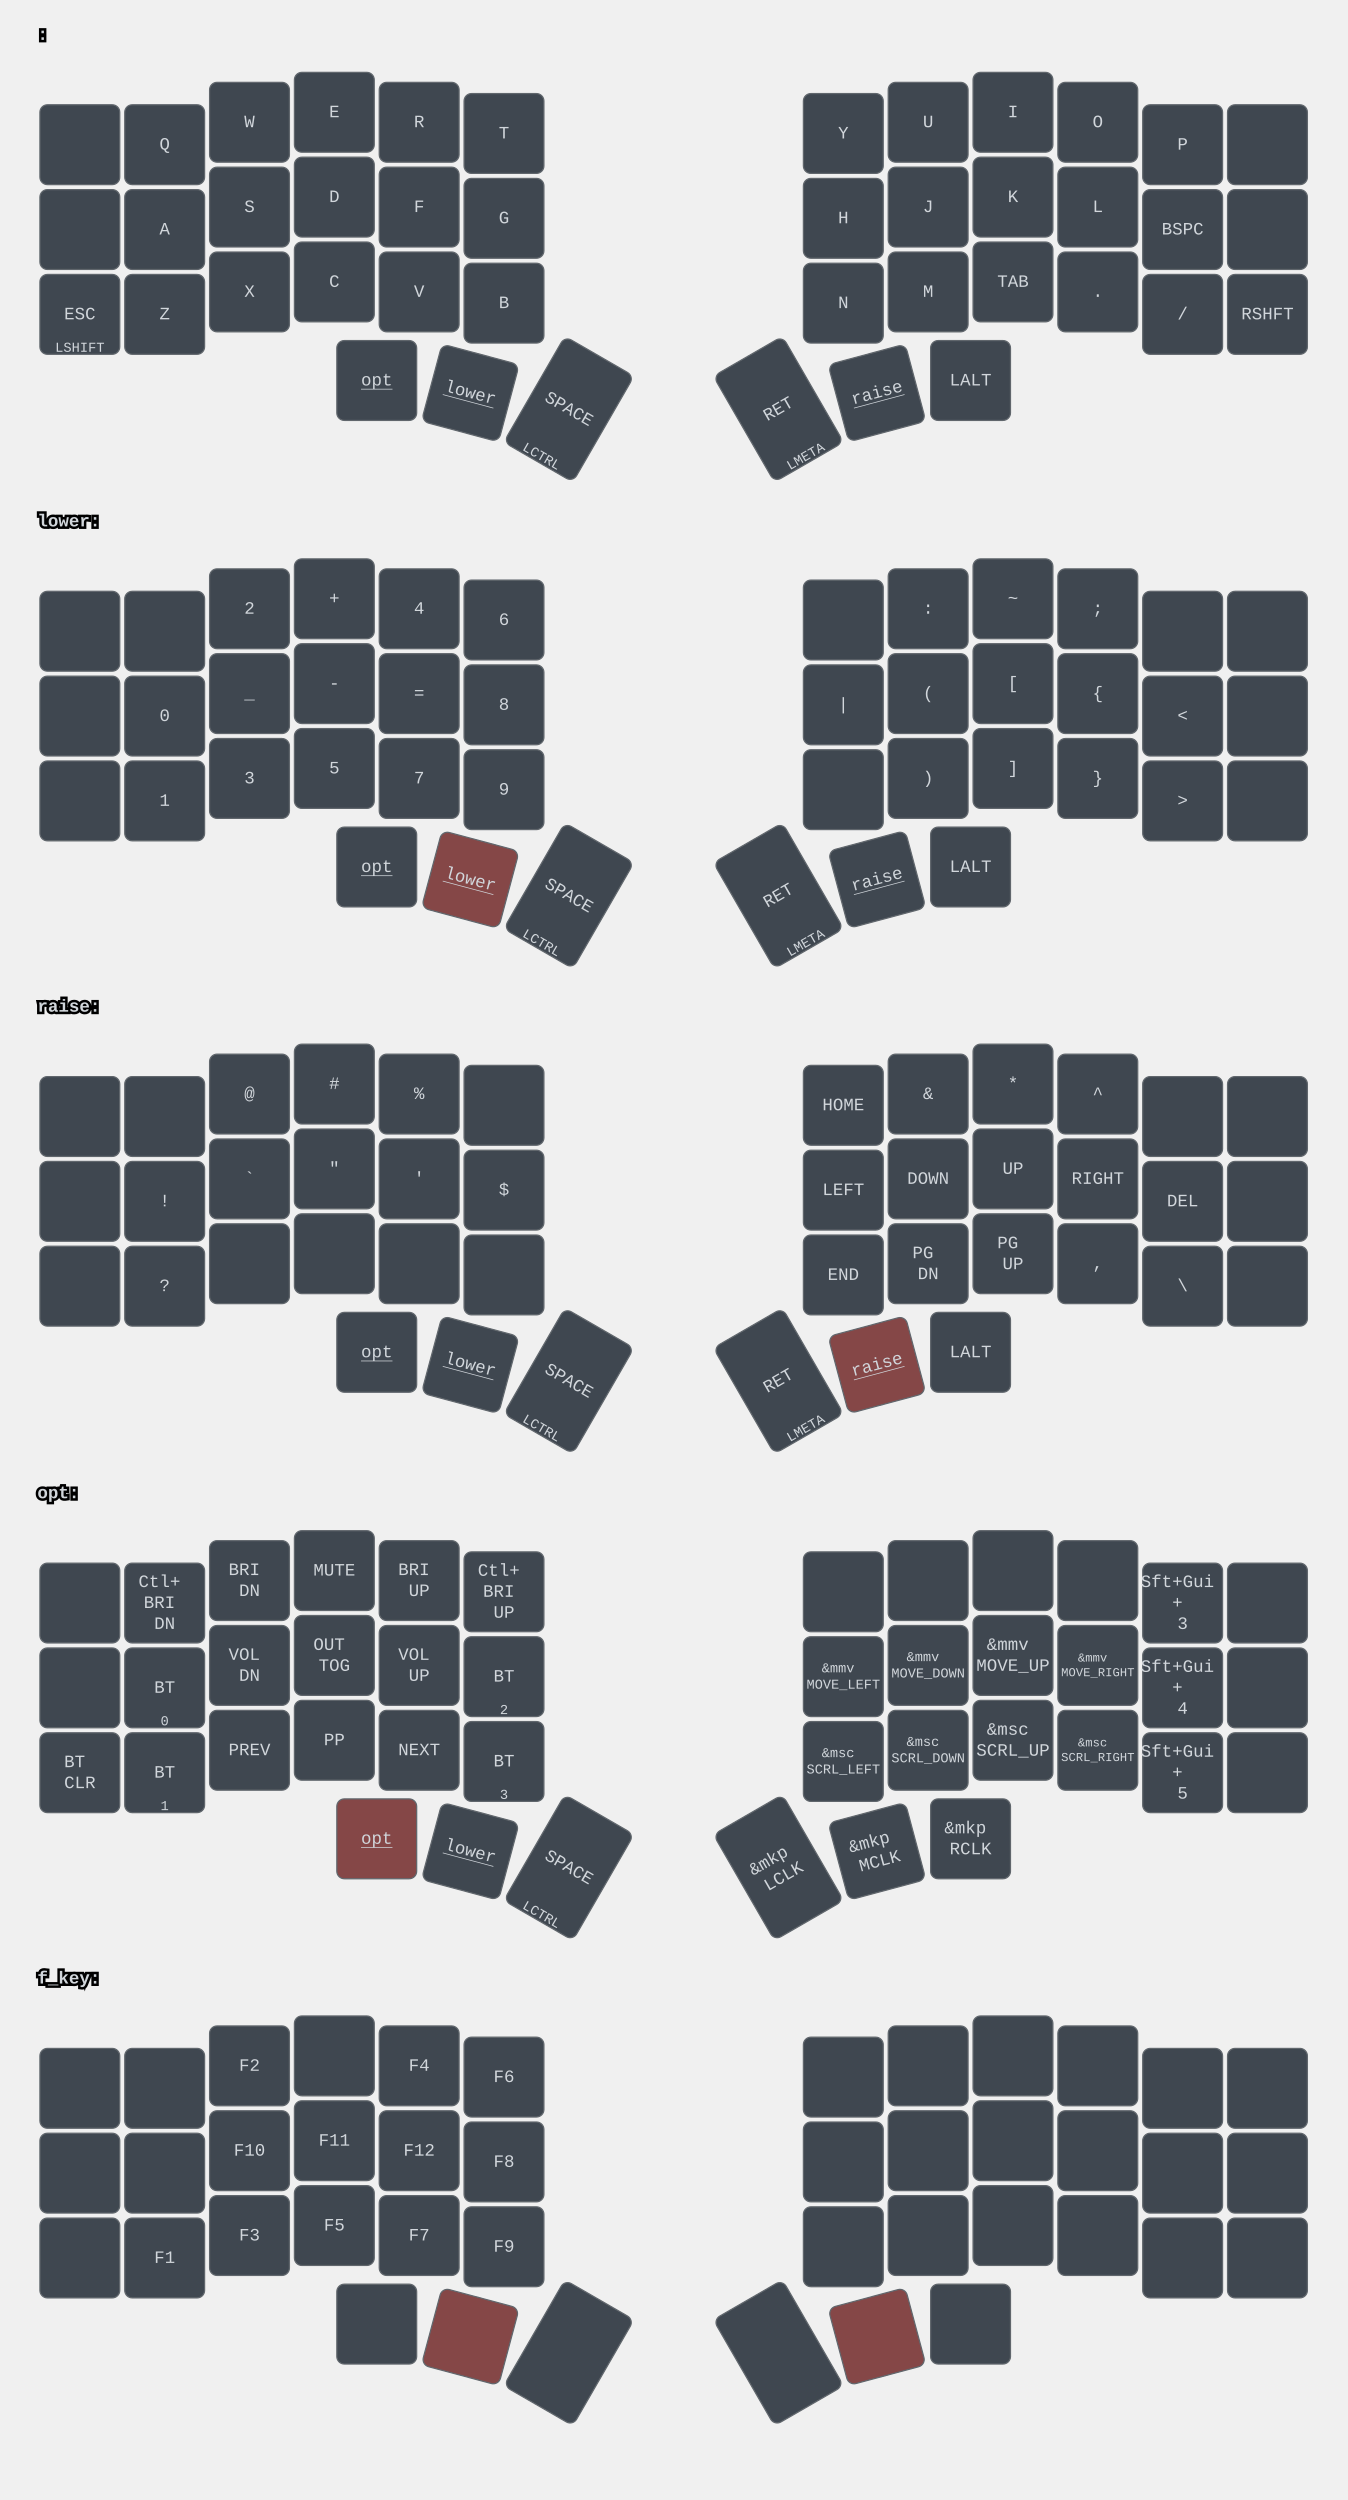
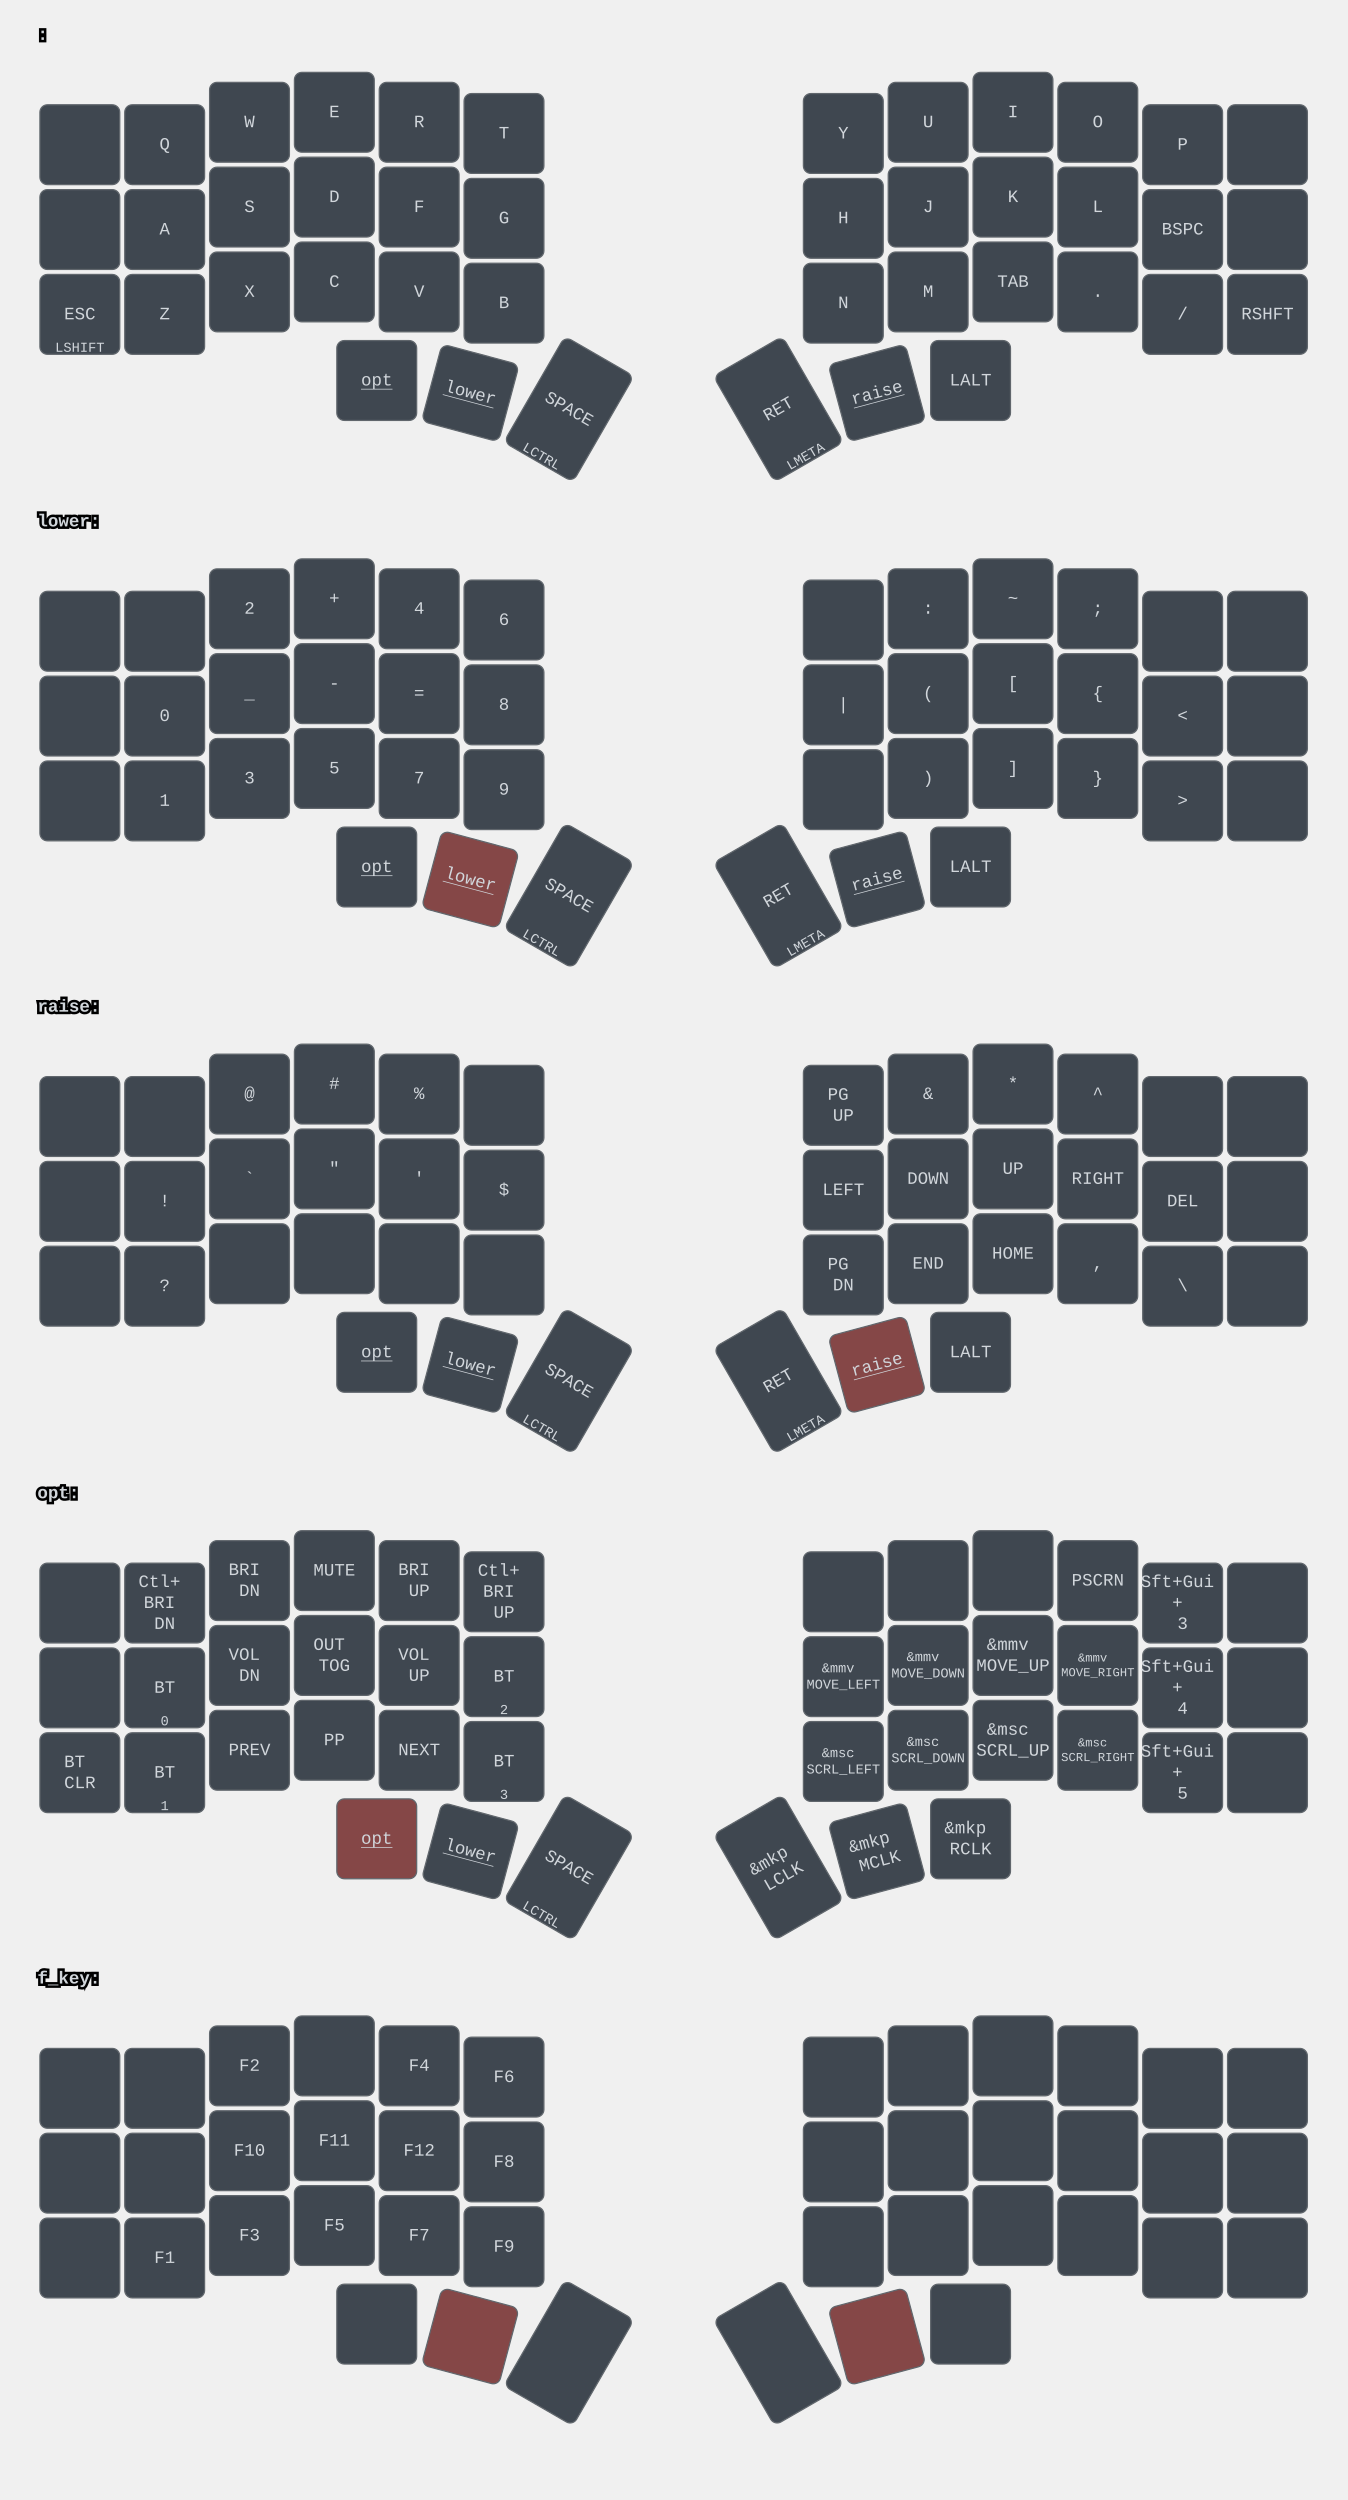
<svg xmlns="http://www.w3.org/2000/svg" width="1080" height="2004" viewBox="0 0 1080 2004" class="keymap">
  <style>/* inherit to force styles through use tags */
svg path {
    fill: inherit;
}

/* font and background color specifications */
svg.keymap {
    font-family: SFMono-Regular,Consolas,Liberation Mono,Menlo,monospace;
    font-size: 14px;
    font-kerning: normal;
    text-rendering: optimizeLegibility;
    fill: #24292e;
}

/* default key styling */
rect.key {
    fill: #f6f8fa;
}

rect.key, rect.combo {
    stroke: #c9cccf;
    stroke-width: 1;
}

/* default key side styling, only used is draw_key_sides is set */
rect.side {
    filter: brightness(90%);
}

/* color accent for combo boxes */
rect.combo, rect.combo-separate {
    fill: #cdf;
}

/* color accent for held keys */
rect.held, rect.combo.held {
    fill: #fdd;
}

/* color accent for ghost (optional) keys */
rect.ghost, rect.combo.ghost {
    stroke-dasharray: 4, 4;
    stroke-width: 2;
}

text {
    text-anchor: middle;
    dominant-baseline: middle;
}

/* styling for layer labels */
text.label {
    font-weight: bold;
    text-anchor: start;
    stroke: white;
    stroke-width: 4;
    paint-order: stroke;
}

/* styling for optional footer */
text.footer {
    text-anchor: end;
    dominant-baseline: auto;
    stroke: white;
    stroke-width: 4;
    paint-order: stroke;
}

/* styling for combo tap, and key non-tap label text */
text.combo, text.hold, text.shifted, text.left, text.right {
    font-size: 11px;
}

text.hold {
    text-anchor: middle;
    dominant-baseline: auto;
}

text.shifted {
    text-anchor: middle;
    dominant-baseline: hanging;
}

text.left {
    text-anchor: start;
}

text.right {
    text-anchor: end;
}

text.layer-activator {
    text-decoration: underline;
}

/* styling for hold/shifted label text in combo box */
text.combo.hold, text.combo.shifted, text.combo.left, text.combo.right {
    font-size: 8px;
}

/* lighter symbol for transparent keys */
text.trans {
    fill: #7b7e81;
}

/* styling for combo dendrons */
path.combo {
    stroke-width: 1;
    stroke: gray;
    fill: none;
}

/* Start Tabler Icons Cleanup */
/* cannot use height/width with glyphs */
.icon-tabler &gt; path {
    fill: inherit;
    stroke: inherit;
    stroke-width: 2;
}
/* hide tabler's default box */
.icon-tabler &gt; path[stroke="none"][fill="none"] {
    visibility: hidden;
}
/* End Tabler Icons Cleanup */

svg.keymap { fill: #d1d6db; }
rect.key { fill: #3f4750; }
rect.key, rect.combo { stroke: #60666c; }
rect.combo, rect.combo-separate { fill: #1f3d7a; }
rect.held, rect.combo.held { fill: #854747; }
text.label, text.footer { stroke: black; }
text.trans { fill: #7e8184; }
path.combo { stroke: #7f7f7f; }
</style>
  <g transform="translate(30, 0)" class="layer- ">
    <text x="0" y="28" class="label" id="x_x"> :</text>
    <g transform="translate(0, 56)">
      <g transform="translate(34, 60)" class="key keypos-0">
        <rect rx="6" ry="6" x="-32" y="-32" width="64" height="64" class="key" />
      </g>
      <g transform="translate(102, 60)" class="key keypos-1">
        <rect rx="6" ry="6" x="-32" y="-32" width="64" height="64" class="key" />
        <text x="0" y="0" class="key tap">Q</text>
      </g>
      <g transform="translate(170, 42)" class="key keypos-2">
        <rect rx="6" ry="6" x="-32" y="-32" width="64" height="64" class="key" />
        <text x="0" y="0" class="key tap">W</text>
      </g>
      <g transform="translate(238, 34)" class="key keypos-3">
        <rect rx="6" ry="6" x="-32" y="-32" width="64" height="64" class="key" />
        <text x="0" y="0" class="key tap">E</text>
      </g>
      <g transform="translate(306, 42)" class="key keypos-4">
        <rect rx="6" ry="6" x="-32" y="-32" width="64" height="64" class="key" />
        <text x="0" y="0" class="key tap">R</text>
      </g>
      <g transform="translate(374, 51)" class="key keypos-5">
        <rect rx="6" ry="6" x="-32" y="-32" width="64" height="64" class="key" />
        <text x="0" y="0" class="key tap">T</text>
      </g>
      <g transform="translate(646, 51)" class="key keypos-6">
        <rect rx="6" ry="6" x="-32" y="-32" width="64" height="64" class="key" />
        <text x="0" y="0" class="key tap">Y</text>
      </g>
      <g transform="translate(714, 42)" class="key keypos-7">
        <rect rx="6" ry="6" x="-32" y="-32" width="64" height="64" class="key" />
        <text x="0" y="0" class="key tap">U</text>
      </g>
      <g transform="translate(782, 34)" class="key keypos-8">
        <rect rx="6" ry="6" x="-32" y="-32" width="64" height="64" class="key" />
        <text x="0" y="0" class="key tap">I</text>
      </g>
      <g transform="translate(850, 42)" class="key keypos-9">
        <rect rx="6" ry="6" x="-32" y="-32" width="64" height="64" class="key" />
        <text x="0" y="0" class="key tap">O</text>
      </g>
      <g transform="translate(918, 60)" class="key keypos-10">
        <rect rx="6" ry="6" x="-32" y="-32" width="64" height="64" class="key" />
        <text x="0" y="0" class="key tap">P</text>
      </g>
      <g transform="translate(986, 60)" class="key keypos-11">
        <rect rx="6" ry="6" x="-32" y="-32" width="64" height="64" class="key" />
      </g>
      <g transform="translate(34, 128)" class="key keypos-12">
        <rect rx="6" ry="6" x="-32" y="-32" width="64" height="64" class="key" />
      </g>
      <g transform="translate(102, 128)" class="key keypos-13">
        <rect rx="6" ry="6" x="-32" y="-32" width="64" height="64" class="key" />
        <text x="0" y="0" class="key tap">A</text>
      </g>
      <g transform="translate(170, 110)" class="key keypos-14">
        <rect rx="6" ry="6" x="-32" y="-32" width="64" height="64" class="key" />
        <text x="0" y="0" class="key tap">S</text>
      </g>
      <g transform="translate(238, 102)" class="key keypos-15">
        <rect rx="6" ry="6" x="-32" y="-32" width="64" height="64" class="key" />
        <text x="0" y="0" class="key tap">D</text>
      </g>
      <g transform="translate(306, 110)" class="key keypos-16">
        <rect rx="6" ry="6" x="-32" y="-32" width="64" height="64" class="key" />
        <text x="0" y="0" class="key tap">F</text>
      </g>
      <g transform="translate(374, 119)" class="key keypos-17">
        <rect rx="6" ry="6" x="-32" y="-32" width="64" height="64" class="key" />
        <text x="0" y="0" class="key tap">G</text>
      </g>
      <g transform="translate(646, 119)" class="key keypos-18">
        <rect rx="6" ry="6" x="-32" y="-32" width="64" height="64" class="key" />
        <text x="0" y="0" class="key tap">H</text>
      </g>
      <g transform="translate(714, 110)" class="key keypos-19">
        <rect rx="6" ry="6" x="-32" y="-32" width="64" height="64" class="key" />
        <text x="0" y="0" class="key tap">J</text>
      </g>
      <g transform="translate(782, 102)" class="key keypos-20">
        <rect rx="6" ry="6" x="-32" y="-32" width="64" height="64" class="key" />
        <text x="0" y="0" class="key tap">K</text>
      </g>
      <g transform="translate(850, 110)" class="key keypos-21">
        <rect rx="6" ry="6" x="-32" y="-32" width="64" height="64" class="key" />
        <text x="0" y="0" class="key tap">L</text>
      </g>
      <g transform="translate(918, 128)" class="key keypos-22">
        <rect rx="6" ry="6" x="-32" y="-32" width="64" height="64" class="key" />
        <text x="0" y="0" class="key tap">BSPC</text>
      </g>
      <g transform="translate(986, 128)" class="key keypos-23">
        <rect rx="6" ry="6" x="-32" y="-32" width="64" height="64" class="key" />
      </g>
      <g transform="translate(34, 196)" class="key keypos-24">
        <rect rx="6" ry="6" x="-32" y="-32" width="64" height="64" class="key" />
        <text x="0" y="0" class="key tap">ESC</text>
        <text x="0" y="30" class="key hold">LSHIFT</text>
      </g>
      <g transform="translate(102, 196)" class="key keypos-25">
        <rect rx="6" ry="6" x="-32" y="-32" width="64" height="64" class="key" />
        <text x="0" y="0" class="key tap">Z</text>
      </g>
      <g transform="translate(170, 178)" class="key keypos-26">
        <rect rx="6" ry="6" x="-32" y="-32" width="64" height="64" class="key" />
        <text x="0" y="0" class="key tap">X</text>
      </g>
      <g transform="translate(238, 170)" class="key keypos-27">
        <rect rx="6" ry="6" x="-32" y="-32" width="64" height="64" class="key" />
        <text x="0" y="0" class="key tap">C</text>
      </g>
      <g transform="translate(306, 178)" class="key keypos-28">
        <rect rx="6" ry="6" x="-32" y="-32" width="64" height="64" class="key" />
        <text x="0" y="0" class="key tap">V</text>
      </g>
      <g transform="translate(374, 187)" class="key keypos-29">
        <rect rx="6" ry="6" x="-32" y="-32" width="64" height="64" class="key" />
        <text x="0" y="0" class="key tap">B</text>
      </g>
      <g transform="translate(646, 187)" class="key keypos-30">
        <rect rx="6" ry="6" x="-32" y="-32" width="64" height="64" class="key" />
        <text x="0" y="0" class="key tap">N</text>
      </g>
      <g transform="translate(714, 178)" class="key keypos-31">
        <rect rx="6" ry="6" x="-32" y="-32" width="64" height="64" class="key" />
        <text x="0" y="0" class="key tap">M</text>
      </g>
      <g transform="translate(782, 170)" class="key keypos-32">
        <rect rx="6" ry="6" x="-32" y="-32" width="64" height="64" class="key" />
        <text x="0" y="0" class="key tap">TAB</text>
      </g>
      <g transform="translate(850, 178)" class="key keypos-33">
        <rect rx="6" ry="6" x="-32" y="-32" width="64" height="64" class="key" />
        <text x="0" y="0" class="key tap">.</text>
      </g>
      <g transform="translate(918, 196)" class="key keypos-34">
        <rect rx="6" ry="6" x="-32" y="-32" width="64" height="64" class="key" />
        <text x="0" y="0" class="key tap">/</text>
      </g>
      <g transform="translate(986, 196)" class="key keypos-35">
        <rect rx="6" ry="6" x="-32" y="-32" width="64" height="64" class="key" />
        <text x="0" y="0" class="key tap">RSHFT</text>
      </g>
      <g transform="translate(272, 249)" class="key keypos-36">
        <rect rx="6" ry="6" x="-32" y="-32" width="64" height="64" class="key" />
        <a href="#opt">
          <text x="0" y="0" class="key tap layer-activator">opt</text>
        </a>
      </g>
      <g transform="translate(347, 259) rotate(15.0)" class="key keypos-37">
        <rect rx="6" ry="6" x="-32" y="-32" width="64" height="64" class="key" />
        <a href="#lower">
          <text x="0" y="0" class="key tap layer-activator">lower</text>
        </a>
      </g>
      <g transform="translate(426, 272) rotate(30.0)" class="key keypos-38">
        <rect rx="6" ry="6" x="-32" y="-49" width="64" height="98" class="key" />
        <text x="0" y="0" class="key tap">SPACE</text>
        <text x="0" y="47" class="key hold">LCTRL</text>
      </g>
      <g transform="translate(594, 272) rotate(-30.0)" class="key keypos-39">
        <rect rx="6" ry="6" x="-32" y="-49" width="64" height="98" class="key" />
        <text x="0" y="0" class="key tap">RET</text>
        <text x="0" y="47" class="key hold">LMETA</text>
      </g>
      <g transform="translate(673, 259) rotate(-15.0)" class="key keypos-40">
        <rect rx="6" ry="6" x="-32" y="-32" width="64" height="64" class="key" />
        <a href="#raise">
          <text x="0" y="0" class="key tap layer-activator">raise</text>
        </a>
      </g>
      <g transform="translate(748, 249)" class="key keypos-41">
        <rect rx="6" ry="6" x="-32" y="-32" width="64" height="64" class="key" />
        <text x="0" y="0" class="key tap">LALT</text>
      </g>
    </g>
  </g>
  <g transform="translate(30, 390)" class="layer-lower">
    <text x="0" y="28" class="label" id="lower">lower:</text>
    <g transform="translate(0, 56)">
      <g transform="translate(34, 60)" class="key keypos-0">
        <rect rx="6" ry="6" x="-32" y="-32" width="64" height="64" class="key" />
      </g>
      <g transform="translate(102, 60)" class="key keypos-1">
        <rect rx="6" ry="6" x="-32" y="-32" width="64" height="64" class="key" />
      </g>
      <g transform="translate(170, 42)" class="key keypos-2">
        <rect rx="6" ry="6" x="-32" y="-32" width="64" height="64" class="key" />
        <text x="0" y="0" class="key tap">2</text>
      </g>
      <g transform="translate(238, 34)" class="key keypos-3">
        <rect rx="6" ry="6" x="-32" y="-32" width="64" height="64" class="key" />
        <text x="0" y="0" class="key tap">+</text>
      </g>
      <g transform="translate(306, 42)" class="key keypos-4">
        <rect rx="6" ry="6" x="-32" y="-32" width="64" height="64" class="key" />
        <text x="0" y="0" class="key tap">4</text>
      </g>
      <g transform="translate(374, 51)" class="key keypos-5">
        <rect rx="6" ry="6" x="-32" y="-32" width="64" height="64" class="key" />
        <text x="0" y="0" class="key tap">6</text>
      </g>
      <g transform="translate(646, 51)" class="key keypos-6">
        <rect rx="6" ry="6" x="-32" y="-32" width="64" height="64" class="key" />
      </g>
      <g transform="translate(714, 42)" class="key keypos-7">
        <rect rx="6" ry="6" x="-32" y="-32" width="64" height="64" class="key" />
        <text x="0" y="0" class="key tap">:</text>
      </g>
      <g transform="translate(782, 34)" class="key keypos-8">
        <rect rx="6" ry="6" x="-32" y="-32" width="64" height="64" class="key" />
        <text x="0" y="0" class="key tap">~</text>
      </g>
      <g transform="translate(850, 42)" class="key keypos-9">
        <rect rx="6" ry="6" x="-32" y="-32" width="64" height="64" class="key" />
        <text x="0" y="0" class="key tap">;</text>
      </g>
      <g transform="translate(918, 60)" class="key keypos-10">
        <rect rx="6" ry="6" x="-32" y="-32" width="64" height="64" class="key" />
      </g>
      <g transform="translate(986, 60)" class="key keypos-11">
        <rect rx="6" ry="6" x="-32" y="-32" width="64" height="64" class="key" />
      </g>
      <g transform="translate(34, 128)" class="key keypos-12">
        <rect rx="6" ry="6" x="-32" y="-32" width="64" height="64" class="key" />
      </g>
      <g transform="translate(102, 128)" class="key keypos-13">
        <rect rx="6" ry="6" x="-32" y="-32" width="64" height="64" class="key" />
        <text x="0" y="0" class="key tap">0</text>
      </g>
      <g transform="translate(170, 110)" class="key keypos-14">
        <rect rx="6" ry="6" x="-32" y="-32" width="64" height="64" class="key" />
        <text x="0" y="0" class="key tap">_</text>
      </g>
      <g transform="translate(238, 102)" class="key keypos-15">
        <rect rx="6" ry="6" x="-32" y="-32" width="64" height="64" class="key" />
        <text x="0" y="0" class="key tap">-</text>
      </g>
      <g transform="translate(306, 110)" class="key keypos-16">
        <rect rx="6" ry="6" x="-32" y="-32" width="64" height="64" class="key" />
        <text x="0" y="0" class="key tap">=</text>
      </g>
      <g transform="translate(374, 119)" class="key keypos-17">
        <rect rx="6" ry="6" x="-32" y="-32" width="64" height="64" class="key" />
        <text x="0" y="0" class="key tap">8</text>
      </g>
      <g transform="translate(646, 119)" class="key keypos-18">
        <rect rx="6" ry="6" x="-32" y="-32" width="64" height="64" class="key" />
        <text x="0" y="0" class="key tap">|</text>
      </g>
      <g transform="translate(714, 110)" class="key keypos-19">
        <rect rx="6" ry="6" x="-32" y="-32" width="64" height="64" class="key" />
        <text x="0" y="0" class="key tap">(</text>
      </g>
      <g transform="translate(782, 102)" class="key keypos-20">
        <rect rx="6" ry="6" x="-32" y="-32" width="64" height="64" class="key" />
        <text x="0" y="0" class="key tap">[</text>
      </g>
      <g transform="translate(850, 110)" class="key keypos-21">
        <rect rx="6" ry="6" x="-32" y="-32" width="64" height="64" class="key" />
        <text x="0" y="0" class="key tap">{</text>
      </g>
      <g transform="translate(918, 128)" class="key keypos-22">
        <rect rx="6" ry="6" x="-32" y="-32" width="64" height="64" class="key" />
        <text x="0" y="0" class="key tap">&lt;</text>
      </g>
      <g transform="translate(986, 128)" class="key keypos-23">
        <rect rx="6" ry="6" x="-32" y="-32" width="64" height="64" class="key" />
      </g>
      <g transform="translate(34, 196)" class="key keypos-24">
        <rect rx="6" ry="6" x="-32" y="-32" width="64" height="64" class="key" />
      </g>
      <g transform="translate(102, 196)" class="key keypos-25">
        <rect rx="6" ry="6" x="-32" y="-32" width="64" height="64" class="key" />
        <text x="0" y="0" class="key tap">1</text>
      </g>
      <g transform="translate(170, 178)" class="key keypos-26">
        <rect rx="6" ry="6" x="-32" y="-32" width="64" height="64" class="key" />
        <text x="0" y="0" class="key tap">3</text>
      </g>
      <g transform="translate(238, 170)" class="key keypos-27">
        <rect rx="6" ry="6" x="-32" y="-32" width="64" height="64" class="key" />
        <text x="0" y="0" class="key tap">5</text>
      </g>
      <g transform="translate(306, 178)" class="key keypos-28">
        <rect rx="6" ry="6" x="-32" y="-32" width="64" height="64" class="key" />
        <text x="0" y="0" class="key tap">7</text>
      </g>
      <g transform="translate(374, 187)" class="key keypos-29">
        <rect rx="6" ry="6" x="-32" y="-32" width="64" height="64" class="key" />
        <text x="0" y="0" class="key tap">9</text>
      </g>
      <g transform="translate(646, 187)" class="key keypos-30">
        <rect rx="6" ry="6" x="-32" y="-32" width="64" height="64" class="key" />
      </g>
      <g transform="translate(714, 178)" class="key keypos-31">
        <rect rx="6" ry="6" x="-32" y="-32" width="64" height="64" class="key" />
        <text x="0" y="0" class="key tap">)</text>
      </g>
      <g transform="translate(782, 170)" class="key keypos-32">
        <rect rx="6" ry="6" x="-32" y="-32" width="64" height="64" class="key" />
        <text x="0" y="0" class="key tap">]</text>
      </g>
      <g transform="translate(850, 178)" class="key keypos-33">
        <rect rx="6" ry="6" x="-32" y="-32" width="64" height="64" class="key" />
        <text x="0" y="0" class="key tap">}</text>
      </g>
      <g transform="translate(918, 196)" class="key keypos-34">
        <rect rx="6" ry="6" x="-32" y="-32" width="64" height="64" class="key" />
        <text x="0" y="0" class="key tap">&gt;</text>
      </g>
      <g transform="translate(986, 196)" class="key keypos-35">
        <rect rx="6" ry="6" x="-32" y="-32" width="64" height="64" class="key" />
      </g>
      <g transform="translate(272, 249)" class="key keypos-36">
        <rect rx="6" ry="6" x="-32" y="-32" width="64" height="64" class="key" />
        <a href="#opt">
          <text x="0" y="0" class="key tap layer-activator">opt</text>
        </a>
      </g>
      <g transform="translate(347, 259) rotate(15.0)" class="key held keypos-37">
        <rect rx="6" ry="6" x="-32" y="-32" width="64" height="64" class="key held" />
        <a href="#lower">
          <text x="0" y="0" class="key held tap layer-activator">lower</text>
        </a>
      </g>
      <g transform="translate(426, 272) rotate(30.0)" class="key keypos-38">
        <rect rx="6" ry="6" x="-32" y="-49" width="64" height="98" class="key" />
        <text x="0" y="0" class="key tap">SPACE</text>
        <text x="0" y="47" class="key hold">LCTRL</text>
      </g>
      <g transform="translate(594, 272) rotate(-30.0)" class="key keypos-39">
        <rect rx="6" ry="6" x="-32" y="-49" width="64" height="98" class="key" />
        <text x="0" y="0" class="key tap">RET</text>
        <text x="0" y="47" class="key hold">LMETA</text>
      </g>
      <g transform="translate(673, 259) rotate(-15.0)" class="key keypos-40">
        <rect rx="6" ry="6" x="-32" y="-32" width="64" height="64" class="key" />
        <a href="#raise">
          <text x="0" y="0" class="key tap layer-activator">raise</text>
        </a>
      </g>
      <g transform="translate(748, 249)" class="key keypos-41">
        <rect rx="6" ry="6" x="-32" y="-32" width="64" height="64" class="key" />
        <text x="0" y="0" class="key tap">LALT</text>
      </g>
    </g>
  </g>
  <g transform="translate(30, 779)" class="layer-raise">
    <text x="0" y="28" class="label" id="raise">raise:</text>
    <g transform="translate(0, 56)">
      <g transform="translate(34, 60)" class="key keypos-0">
        <rect rx="6" ry="6" x="-32" y="-32" width="64" height="64" class="key" />
      </g>
      <g transform="translate(102, 60)" class="key keypos-1">
        <rect rx="6" ry="6" x="-32" y="-32" width="64" height="64" class="key" />
      </g>
      <g transform="translate(170, 42)" class="key keypos-2">
        <rect rx="6" ry="6" x="-32" y="-32" width="64" height="64" class="key" />
        <text x="0" y="0" class="key tap">@</text>
      </g>
      <g transform="translate(238, 34)" class="key keypos-3">
        <rect rx="6" ry="6" x="-32" y="-32" width="64" height="64" class="key" />
        <text x="0" y="0" class="key tap">#</text>
      </g>
      <g transform="translate(306, 42)" class="key keypos-4">
        <rect rx="6" ry="6" x="-32" y="-32" width="64" height="64" class="key" />
        <text x="0" y="0" class="key tap">%</text>
      </g>
      <g transform="translate(374, 51)" class="key keypos-5">
        <rect rx="6" ry="6" x="-32" y="-32" width="64" height="64" class="key" />
      </g>
      <g transform="translate(646, 51)" class="key keypos-6">
        <rect rx="6" ry="6" x="-32" y="-32" width="64" height="64" class="key" />
-         <text x="0" y="0" class="key tap">HOME</text>
+         <text x="0" y="0" class="key tap">
+           <tspan x="0" dy="-0.6em">PG</tspan>
+           <tspan x="0" dy="1.2em">UP</tspan>
+         </text>
      </g>
      <g transform="translate(714, 42)" class="key keypos-7">
        <rect rx="6" ry="6" x="-32" y="-32" width="64" height="64" class="key" />
        <text x="0" y="0" class="key tap">&amp;</text>
      </g>
      <g transform="translate(782, 34)" class="key keypos-8">
        <rect rx="6" ry="6" x="-32" y="-32" width="64" height="64" class="key" />
        <text x="0" y="0" class="key tap">*</text>
      </g>
      <g transform="translate(850, 42)" class="key keypos-9">
        <rect rx="6" ry="6" x="-32" y="-32" width="64" height="64" class="key" />
        <text x="0" y="0" class="key tap">^</text>
      </g>
      <g transform="translate(918, 60)" class="key keypos-10">
        <rect rx="6" ry="6" x="-32" y="-32" width="64" height="64" class="key" />
      </g>
      <g transform="translate(986, 60)" class="key keypos-11">
        <rect rx="6" ry="6" x="-32" y="-32" width="64" height="64" class="key" />
      </g>
      <g transform="translate(34, 128)" class="key keypos-12">
        <rect rx="6" ry="6" x="-32" y="-32" width="64" height="64" class="key" />
      </g>
      <g transform="translate(102, 128)" class="key keypos-13">
        <rect rx="6" ry="6" x="-32" y="-32" width="64" height="64" class="key" />
        <text x="0" y="0" class="key tap">!</text>
      </g>
      <g transform="translate(170, 110)" class="key keypos-14">
        <rect rx="6" ry="6" x="-32" y="-32" width="64" height="64" class="key" />
        <text x="0" y="0" class="key tap">`</text>
      </g>
      <g transform="translate(238, 102)" class="key keypos-15">
        <rect rx="6" ry="6" x="-32" y="-32" width="64" height="64" class="key" />
        <text x="0" y="0" class="key tap">"</text>
      </g>
      <g transform="translate(306, 110)" class="key keypos-16">
        <rect rx="6" ry="6" x="-32" y="-32" width="64" height="64" class="key" />
        <text x="0" y="0" class="key tap">'</text>
      </g>
      <g transform="translate(374, 119)" class="key keypos-17">
        <rect rx="6" ry="6" x="-32" y="-32" width="64" height="64" class="key" />
        <text x="0" y="0" class="key tap">$</text>
      </g>
      <g transform="translate(646, 119)" class="key keypos-18">
        <rect rx="6" ry="6" x="-32" y="-32" width="64" height="64" class="key" />
        <text x="0" y="0" class="key tap">LEFT</text>
      </g>
      <g transform="translate(714, 110)" class="key keypos-19">
        <rect rx="6" ry="6" x="-32" y="-32" width="64" height="64" class="key" />
        <text x="0" y="0" class="key tap">DOWN</text>
      </g>
      <g transform="translate(782, 102)" class="key keypos-20">
        <rect rx="6" ry="6" x="-32" y="-32" width="64" height="64" class="key" />
        <text x="0" y="0" class="key tap">UP</text>
      </g>
      <g transform="translate(850, 110)" class="key keypos-21">
        <rect rx="6" ry="6" x="-32" y="-32" width="64" height="64" class="key" />
        <text x="0" y="0" class="key tap">RIGHT</text>
      </g>
      <g transform="translate(918, 128)" class="key keypos-22">
        <rect rx="6" ry="6" x="-32" y="-32" width="64" height="64" class="key" />
        <text x="0" y="0" class="key tap">DEL</text>
      </g>
      <g transform="translate(986, 128)" class="key keypos-23">
        <rect rx="6" ry="6" x="-32" y="-32" width="64" height="64" class="key" />
      </g>
      <g transform="translate(34, 196)" class="key keypos-24">
        <rect rx="6" ry="6" x="-32" y="-32" width="64" height="64" class="key" />
      </g>
      <g transform="translate(102, 196)" class="key keypos-25">
        <rect rx="6" ry="6" x="-32" y="-32" width="64" height="64" class="key" />
        <text x="0" y="0" class="key tap">?</text>
      </g>
      <g transform="translate(170, 178)" class="key keypos-26">
        <rect rx="6" ry="6" x="-32" y="-32" width="64" height="64" class="key" />
      </g>
      <g transform="translate(238, 170)" class="key keypos-27">
        <rect rx="6" ry="6" x="-32" y="-32" width="64" height="64" class="key" />
      </g>
      <g transform="translate(306, 178)" class="key keypos-28">
        <rect rx="6" ry="6" x="-32" y="-32" width="64" height="64" class="key" />
      </g>
      <g transform="translate(374, 187)" class="key keypos-29">
        <rect rx="6" ry="6" x="-32" y="-32" width="64" height="64" class="key" />
      </g>
      <g transform="translate(646, 187)" class="key keypos-30">
-         <rect rx="6" ry="6" x="-32" y="-32" width="64" height="64" class="key" />
-         <text x="0" y="0" class="key tap">END</text>
-       </g>
-       <g transform="translate(714, 178)" class="key keypos-31">
        <rect rx="6" ry="6" x="-32" y="-32" width="64" height="64" class="key" />
        <text x="0" y="0" class="key tap">
          <tspan x="0" dy="-0.6em">PG</tspan>
          <tspan x="0" dy="1.2em">DN</tspan>
        </text>
      </g>
+       <g transform="translate(714, 178)" class="key keypos-31">
+         <rect rx="6" ry="6" x="-32" y="-32" width="64" height="64" class="key" />
+         <text x="0" y="0" class="key tap">END</text>
+       </g>
      <g transform="translate(782, 170)" class="key keypos-32">
        <rect rx="6" ry="6" x="-32" y="-32" width="64" height="64" class="key" />
-         <text x="0" y="0" class="key tap">
-           <tspan x="0" dy="-0.6em">PG</tspan>
-           <tspan x="0" dy="1.2em">UP</tspan>
-         </text>
+         <text x="0" y="0" class="key tap">HOME</text>
      </g>
      <g transform="translate(850, 178)" class="key keypos-33">
        <rect rx="6" ry="6" x="-32" y="-32" width="64" height="64" class="key" />
        <text x="0" y="0" class="key tap">,</text>
      </g>
      <g transform="translate(918, 196)" class="key keypos-34">
        <rect rx="6" ry="6" x="-32" y="-32" width="64" height="64" class="key" />
        <text x="0" y="0" class="key tap">\</text>
      </g>
      <g transform="translate(986, 196)" class="key keypos-35">
        <rect rx="6" ry="6" x="-32" y="-32" width="64" height="64" class="key" />
      </g>
      <g transform="translate(272, 249)" class="key keypos-36">
        <rect rx="6" ry="6" x="-32" y="-32" width="64" height="64" class="key" />
        <a href="#opt">
          <text x="0" y="0" class="key tap layer-activator">opt</text>
        </a>
      </g>
      <g transform="translate(347, 259) rotate(15.0)" class="key keypos-37">
        <rect rx="6" ry="6" x="-32" y="-32" width="64" height="64" class="key" />
        <a href="#lower">
          <text x="0" y="0" class="key tap layer-activator">lower</text>
        </a>
      </g>
      <g transform="translate(426, 272) rotate(30.0)" class="key keypos-38">
        <rect rx="6" ry="6" x="-32" y="-49" width="64" height="98" class="key" />
        <text x="0" y="0" class="key tap">SPACE</text>
        <text x="0" y="47" class="key hold">LCTRL</text>
      </g>
      <g transform="translate(594, 272) rotate(-30.0)" class="key keypos-39">
        <rect rx="6" ry="6" x="-32" y="-49" width="64" height="98" class="key" />
        <text x="0" y="0" class="key tap">RET</text>
        <text x="0" y="47" class="key hold">LMETA</text>
      </g>
      <g transform="translate(673, 259) rotate(-15.0)" class="key held keypos-40">
        <rect rx="6" ry="6" x="-32" y="-32" width="64" height="64" class="key held" />
        <a href="#raise">
          <text x="0" y="0" class="key held tap layer-activator">raise</text>
        </a>
      </g>
      <g transform="translate(748, 249)" class="key keypos-41">
        <rect rx="6" ry="6" x="-32" y="-32" width="64" height="64" class="key" />
        <text x="0" y="0" class="key tap">LALT</text>
      </g>
    </g>
  </g>
  <g transform="translate(30, 1169)" class="layer-opt">
    <text x="0" y="28" class="label" id="opt">opt:</text>
    <g transform="translate(0, 56)">
      <g transform="translate(34, 60)" class="key keypos-0">
        <rect rx="6" ry="6" x="-32" y="-32" width="64" height="64" class="key" />
      </g>
      <g transform="translate(102, 60)" class="key keypos-1">
        <rect rx="6" ry="6" x="-32" y="-32" width="64" height="64" class="key" />
        <text x="0" y="0" class="key tap">
          <tspan x="0" dy="-1.2em">Ctl+</tspan>
          <tspan x="0" dy="1.2em">BRI</tspan>
          <tspan x="0" dy="1.2em">DN</tspan>
        </text>
      </g>
      <g transform="translate(170, 42)" class="key keypos-2">
        <rect rx="6" ry="6" x="-32" y="-32" width="64" height="64" class="key" />
        <text x="0" y="0" class="key tap">
          <tspan x="0" dy="-0.6em">BRI</tspan>
          <tspan x="0" dy="1.2em">DN</tspan>
        </text>
      </g>
      <g transform="translate(238, 34)" class="key keypos-3">
        <rect rx="6" ry="6" x="-32" y="-32" width="64" height="64" class="key" />
        <text x="0" y="0" class="key tap">MUTE</text>
      </g>
      <g transform="translate(306, 42)" class="key keypos-4">
        <rect rx="6" ry="6" x="-32" y="-32" width="64" height="64" class="key" />
        <text x="0" y="0" class="key tap">
          <tspan x="0" dy="-0.6em">BRI</tspan>
          <tspan x="0" dy="1.2em">UP</tspan>
        </text>
      </g>
      <g transform="translate(374, 51)" class="key keypos-5">
        <rect rx="6" ry="6" x="-32" y="-32" width="64" height="64" class="key" />
        <text x="0" y="0" class="key tap">
          <tspan x="0" dy="-1.2em">Ctl+</tspan>
          <tspan x="0" dy="1.2em">BRI</tspan>
          <tspan x="0" dy="1.2em">UP</tspan>
        </text>
      </g>
      <g transform="translate(646, 51)" class="key keypos-6">
        <rect rx="6" ry="6" x="-32" y="-32" width="64" height="64" class="key" />
      </g>
      <g transform="translate(714, 42)" class="key keypos-7">
        <rect rx="6" ry="6" x="-32" y="-32" width="64" height="64" class="key" />
      </g>
      <g transform="translate(782, 34)" class="key keypos-8">
        <rect rx="6" ry="6" x="-32" y="-32" width="64" height="64" class="key" />
      </g>
      <g transform="translate(850, 42)" class="key keypos-9">
        <rect rx="6" ry="6" x="-32" y="-32" width="64" height="64" class="key" />
+         <text x="0" y="0" class="key tap">PSCRN</text>
      </g>
      <g transform="translate(918, 60)" class="key keypos-10">
        <rect rx="6" ry="6" x="-32" y="-32" width="64" height="64" class="key" />
        <text x="0" y="0" class="key tap">
          <tspan x="0" dy="-1.2em">Sft+Gui</tspan>
          <tspan x="0" dy="1.2em">+</tspan>
          <tspan x="0" dy="1.2em">3</tspan>
        </text>
      </g>
      <g transform="translate(986, 60)" class="key keypos-11">
        <rect rx="6" ry="6" x="-32" y="-32" width="64" height="64" class="key" />
      </g>
      <g transform="translate(34, 128)" class="key keypos-12">
        <rect rx="6" ry="6" x="-32" y="-32" width="64" height="64" class="key" />
      </g>
      <g transform="translate(102, 128)" class="key keypos-13">
        <rect rx="6" ry="6" x="-32" y="-32" width="64" height="64" class="key" />
        <text x="0" y="0" class="key tap">BT</text>
        <text x="0" y="30" class="key hold">0</text>
      </g>
      <g transform="translate(170, 110)" class="key keypos-14">
        <rect rx="6" ry="6" x="-32" y="-32" width="64" height="64" class="key" />
        <text x="0" y="0" class="key tap">
          <tspan x="0" dy="-0.6em">VOL</tspan>
          <tspan x="0" dy="1.2em">DN</tspan>
        </text>
      </g>
      <g transform="translate(238, 102)" class="key keypos-15">
        <rect rx="6" ry="6" x="-32" y="-32" width="64" height="64" class="key" />
        <text x="0" y="0" class="key tap">
          <tspan x="0" dy="-0.6em">OUT</tspan>
          <tspan x="0" dy="1.2em">TOG</tspan>
        </text>
      </g>
      <g transform="translate(306, 110)" class="key keypos-16">
        <rect rx="6" ry="6" x="-32" y="-32" width="64" height="64" class="key" />
        <text x="0" y="0" class="key tap">
          <tspan x="0" dy="-0.6em">VOL</tspan>
          <tspan x="0" dy="1.2em">UP</tspan>
        </text>
      </g>
      <g transform="translate(374, 119)" class="key keypos-17">
        <rect rx="6" ry="6" x="-32" y="-32" width="64" height="64" class="key" />
        <text x="0" y="0" class="key tap">BT</text>
        <text x="0" y="30" class="key hold">2</text>
      </g>
      <g transform="translate(646, 119)" class="key keypos-18">
        <rect rx="6" ry="6" x="-32" y="-32" width="64" height="64" class="key" />
        <text x="0" y="0" class="key tap">
          <tspan x="0" dy="-0.6em" style="font-size: 78%">&amp;mmv</tspan>
          <tspan x="0" dy="1.2em" style="font-size: 78%">MOVE_LEFT</tspan>
        </text>
      </g>
      <g transform="translate(714, 110)" class="key keypos-19">
        <rect rx="6" ry="6" x="-32" y="-32" width="64" height="64" class="key" />
        <text x="0" y="0" class="key tap">
          <tspan x="0" dy="-0.6em" style="font-size: 78%">&amp;mmv</tspan>
          <tspan x="0" dy="1.2em" style="font-size: 78%">MOVE_DOWN</tspan>
        </text>
      </g>
      <g transform="translate(782, 102)" class="key keypos-20">
        <rect rx="6" ry="6" x="-32" y="-32" width="64" height="64" class="key" />
        <text x="0" y="0" class="key tap">
          <tspan x="0" dy="-0.6em">&amp;mmv</tspan>
          <tspan x="0" dy="1.2em">MOVE_UP</tspan>
        </text>
      </g>
      <g transform="translate(850, 110)" class="key keypos-21">
        <rect rx="6" ry="6" x="-32" y="-32" width="64" height="64" class="key" />
        <text x="0" y="0" class="key tap">
          <tspan x="0" dy="-0.6em" style="font-size: 70%">&amp;mmv</tspan>
          <tspan x="0" dy="1.2em" style="font-size: 70%">MOVE_RIGHT</tspan>
        </text>
      </g>
      <g transform="translate(918, 128)" class="key keypos-22">
        <rect rx="6" ry="6" x="-32" y="-32" width="64" height="64" class="key" />
        <text x="0" y="0" class="key tap">
          <tspan x="0" dy="-1.2em">Sft+Gui</tspan>
          <tspan x="0" dy="1.2em">+</tspan>
          <tspan x="0" dy="1.2em">4</tspan>
        </text>
      </g>
      <g transform="translate(986, 128)" class="key keypos-23">
        <rect rx="6" ry="6" x="-32" y="-32" width="64" height="64" class="key" />
      </g>
      <g transform="translate(34, 196)" class="key keypos-24">
        <rect rx="6" ry="6" x="-32" y="-32" width="64" height="64" class="key" />
        <text x="0" y="0" class="key tap">
          <tspan x="0" dy="-0.6em">BT</tspan>
          <tspan x="0" dy="1.2em">CLR</tspan>
        </text>
      </g>
      <g transform="translate(102, 196)" class="key keypos-25">
        <rect rx="6" ry="6" x="-32" y="-32" width="64" height="64" class="key" />
        <text x="0" y="0" class="key tap">BT</text>
        <text x="0" y="30" class="key hold">1</text>
      </g>
      <g transform="translate(170, 178)" class="key keypos-26">
        <rect rx="6" ry="6" x="-32" y="-32" width="64" height="64" class="key" />
        <text x="0" y="0" class="key tap">PREV</text>
      </g>
      <g transform="translate(238, 170)" class="key keypos-27">
        <rect rx="6" ry="6" x="-32" y="-32" width="64" height="64" class="key" />
        <text x="0" y="0" class="key tap">PP</text>
      </g>
      <g transform="translate(306, 178)" class="key keypos-28">
        <rect rx="6" ry="6" x="-32" y="-32" width="64" height="64" class="key" />
        <text x="0" y="0" class="key tap">NEXT</text>
      </g>
      <g transform="translate(374, 187)" class="key keypos-29">
        <rect rx="6" ry="6" x="-32" y="-32" width="64" height="64" class="key" />
        <text x="0" y="0" class="key tap">BT</text>
        <text x="0" y="30" class="key hold">3</text>
      </g>
      <g transform="translate(646, 187)" class="key keypos-30">
        <rect rx="6" ry="6" x="-32" y="-32" width="64" height="64" class="key" />
        <text x="0" y="0" class="key tap">
          <tspan x="0" dy="-0.6em" style="font-size: 78%">&amp;msc</tspan>
          <tspan x="0" dy="1.2em" style="font-size: 78%">SCRL_LEFT</tspan>
        </text>
      </g>
      <g transform="translate(714, 178)" class="key keypos-31">
        <rect rx="6" ry="6" x="-32" y="-32" width="64" height="64" class="key" />
        <text x="0" y="0" class="key tap">
          <tspan x="0" dy="-0.6em" style="font-size: 78%">&amp;msc</tspan>
          <tspan x="0" dy="1.2em" style="font-size: 78%">SCRL_DOWN</tspan>
        </text>
      </g>
      <g transform="translate(782, 170)" class="key keypos-32">
        <rect rx="6" ry="6" x="-32" y="-32" width="64" height="64" class="key" />
        <text x="0" y="0" class="key tap">
          <tspan x="0" dy="-0.6em">&amp;msc</tspan>
          <tspan x="0" dy="1.2em">SCRL_UP</tspan>
        </text>
      </g>
      <g transform="translate(850, 178)" class="key keypos-33">
        <rect rx="6" ry="6" x="-32" y="-32" width="64" height="64" class="key" />
        <text x="0" y="0" class="key tap">
          <tspan x="0" dy="-0.6em" style="font-size: 70%">&amp;msc</tspan>
          <tspan x="0" dy="1.2em" style="font-size: 70%">SCRL_RIGHT</tspan>
        </text>
      </g>
      <g transform="translate(918, 196)" class="key keypos-34">
        <rect rx="6" ry="6" x="-32" y="-32" width="64" height="64" class="key" />
        <text x="0" y="0" class="key tap">
          <tspan x="0" dy="-1.2em">Sft+Gui</tspan>
          <tspan x="0" dy="1.2em">+</tspan>
          <tspan x="0" dy="1.2em">5</tspan>
        </text>
      </g>
      <g transform="translate(986, 196)" class="key keypos-35">
        <rect rx="6" ry="6" x="-32" y="-32" width="64" height="64" class="key" />
      </g>
      <g transform="translate(272, 249)" class="key held keypos-36">
        <rect rx="6" ry="6" x="-32" y="-32" width="64" height="64" class="key held" />
        <a href="#opt">
          <text x="0" y="0" class="key held tap layer-activator">opt</text>
        </a>
      </g>
      <g transform="translate(347, 259) rotate(15.0)" class="key keypos-37">
        <rect rx="6" ry="6" x="-32" y="-32" width="64" height="64" class="key" />
        <a href="#lower">
          <text x="0" y="0" class="key tap layer-activator">lower</text>
        </a>
      </g>
      <g transform="translate(426, 272) rotate(30.0)" class="key keypos-38">
        <rect rx="6" ry="6" x="-32" y="-49" width="64" height="98" class="key" />
        <text x="0" y="0" class="key tap">SPACE</text>
        <text x="0" y="47" class="key hold">LCTRL</text>
      </g>
      <g transform="translate(594, 272) rotate(-30.0)" class="key keypos-39">
        <rect rx="6" ry="6" x="-32" y="-49" width="64" height="98" class="key" />
        <text x="0" y="0" class="key tap">
          <tspan x="0" dy="-0.6em">&amp;mkp</tspan>
          <tspan x="0" dy="1.2em">LCLK</tspan>
        </text>
      </g>
      <g transform="translate(673, 259) rotate(-15.0)" class="key keypos-40">
        <rect rx="6" ry="6" x="-32" y="-32" width="64" height="64" class="key" />
        <text x="0" y="0" class="key tap">
          <tspan x="0" dy="-0.6em">&amp;mkp</tspan>
          <tspan x="0" dy="1.2em">MCLK</tspan>
        </text>
      </g>
      <g transform="translate(748, 249)" class="key keypos-41">
        <rect rx="6" ry="6" x="-32" y="-32" width="64" height="64" class="key" />
        <text x="0" y="0" class="key tap">
          <tspan x="0" dy="-0.6em">&amp;mkp</tspan>
          <tspan x="0" dy="1.2em">RCLK</tspan>
        </text>
      </g>
    </g>
  </g>
  <g transform="translate(30, 1558)" class="layer-f_key">
    <text x="0" y="28" class="label" id="f_key">f_key:</text>
    <g transform="translate(0, 56)">
      <g transform="translate(34, 60)" class="key keypos-0">
        <rect rx="6" ry="6" x="-32" y="-32" width="64" height="64" class="key" />
      </g>
      <g transform="translate(102, 60)" class="key keypos-1">
        <rect rx="6" ry="6" x="-32" y="-32" width="64" height="64" class="key" />
      </g>
      <g transform="translate(170, 42)" class="key keypos-2">
        <rect rx="6" ry="6" x="-32" y="-32" width="64" height="64" class="key" />
        <text x="0" y="0" class="key tap">F2</text>
      </g>
      <g transform="translate(238, 34)" class="key keypos-3">
        <rect rx="6" ry="6" x="-32" y="-32" width="64" height="64" class="key" />
      </g>
      <g transform="translate(306, 42)" class="key keypos-4">
        <rect rx="6" ry="6" x="-32" y="-32" width="64" height="64" class="key" />
        <text x="0" y="0" class="key tap">F4</text>
      </g>
      <g transform="translate(374, 51)" class="key keypos-5">
        <rect rx="6" ry="6" x="-32" y="-32" width="64" height="64" class="key" />
        <text x="0" y="0" class="key tap">F6</text>
      </g>
      <g transform="translate(646, 51)" class="key keypos-6">
        <rect rx="6" ry="6" x="-32" y="-32" width="64" height="64" class="key" />
      </g>
      <g transform="translate(714, 42)" class="key keypos-7">
        <rect rx="6" ry="6" x="-32" y="-32" width="64" height="64" class="key" />
      </g>
      <g transform="translate(782, 34)" class="key keypos-8">
        <rect rx="6" ry="6" x="-32" y="-32" width="64" height="64" class="key" />
      </g>
      <g transform="translate(850, 42)" class="key keypos-9">
        <rect rx="6" ry="6" x="-32" y="-32" width="64" height="64" class="key" />
      </g>
      <g transform="translate(918, 60)" class="key keypos-10">
        <rect rx="6" ry="6" x="-32" y="-32" width="64" height="64" class="key" />
      </g>
      <g transform="translate(986, 60)" class="key keypos-11">
        <rect rx="6" ry="6" x="-32" y="-32" width="64" height="64" class="key" />
      </g>
      <g transform="translate(34, 128)" class="key keypos-12">
        <rect rx="6" ry="6" x="-32" y="-32" width="64" height="64" class="key" />
      </g>
      <g transform="translate(102, 128)" class="key keypos-13">
        <rect rx="6" ry="6" x="-32" y="-32" width="64" height="64" class="key" />
      </g>
      <g transform="translate(170, 110)" class="key keypos-14">
        <rect rx="6" ry="6" x="-32" y="-32" width="64" height="64" class="key" />
        <text x="0" y="0" class="key tap">F10</text>
      </g>
      <g transform="translate(238, 102)" class="key keypos-15">
        <rect rx="6" ry="6" x="-32" y="-32" width="64" height="64" class="key" />
        <text x="0" y="0" class="key tap">F11</text>
      </g>
      <g transform="translate(306, 110)" class="key keypos-16">
        <rect rx="6" ry="6" x="-32" y="-32" width="64" height="64" class="key" />
        <text x="0" y="0" class="key tap">F12</text>
      </g>
      <g transform="translate(374, 119)" class="key keypos-17">
        <rect rx="6" ry="6" x="-32" y="-32" width="64" height="64" class="key" />
        <text x="0" y="0" class="key tap">F8</text>
      </g>
      <g transform="translate(646, 119)" class="key keypos-18">
        <rect rx="6" ry="6" x="-32" y="-32" width="64" height="64" class="key" />
      </g>
      <g transform="translate(714, 110)" class="key keypos-19">
        <rect rx="6" ry="6" x="-32" y="-32" width="64" height="64" class="key" />
      </g>
      <g transform="translate(782, 102)" class="key keypos-20">
        <rect rx="6" ry="6" x="-32" y="-32" width="64" height="64" class="key" />
      </g>
      <g transform="translate(850, 110)" class="key keypos-21">
        <rect rx="6" ry="6" x="-32" y="-32" width="64" height="64" class="key" />
      </g>
      <g transform="translate(918, 128)" class="key keypos-22">
        <rect rx="6" ry="6" x="-32" y="-32" width="64" height="64" class="key" />
      </g>
      <g transform="translate(986, 128)" class="key keypos-23">
        <rect rx="6" ry="6" x="-32" y="-32" width="64" height="64" class="key" />
      </g>
      <g transform="translate(34, 196)" class="key keypos-24">
        <rect rx="6" ry="6" x="-32" y="-32" width="64" height="64" class="key" />
      </g>
      <g transform="translate(102, 196)" class="key keypos-25">
        <rect rx="6" ry="6" x="-32" y="-32" width="64" height="64" class="key" />
        <text x="0" y="0" class="key tap">F1</text>
      </g>
      <g transform="translate(170, 178)" class="key keypos-26">
        <rect rx="6" ry="6" x="-32" y="-32" width="64" height="64" class="key" />
        <text x="0" y="0" class="key tap">F3</text>
      </g>
      <g transform="translate(238, 170)" class="key keypos-27">
        <rect rx="6" ry="6" x="-32" y="-32" width="64" height="64" class="key" />
        <text x="0" y="0" class="key tap">F5</text>
      </g>
      <g transform="translate(306, 178)" class="key keypos-28">
        <rect rx="6" ry="6" x="-32" y="-32" width="64" height="64" class="key" />
        <text x="0" y="0" class="key tap">F7</text>
      </g>
      <g transform="translate(374, 187)" class="key keypos-29">
        <rect rx="6" ry="6" x="-32" y="-32" width="64" height="64" class="key" />
        <text x="0" y="0" class="key tap">F9</text>
      </g>
      <g transform="translate(646, 187)" class="key keypos-30">
        <rect rx="6" ry="6" x="-32" y="-32" width="64" height="64" class="key" />
      </g>
      <g transform="translate(714, 178)" class="key keypos-31">
        <rect rx="6" ry="6" x="-32" y="-32" width="64" height="64" class="key" />
      </g>
      <g transform="translate(782, 170)" class="key keypos-32">
        <rect rx="6" ry="6" x="-32" y="-32" width="64" height="64" class="key" />
      </g>
      <g transform="translate(850, 178)" class="key keypos-33">
        <rect rx="6" ry="6" x="-32" y="-32" width="64" height="64" class="key" />
      </g>
      <g transform="translate(918, 196)" class="key keypos-34">
        <rect rx="6" ry="6" x="-32" y="-32" width="64" height="64" class="key" />
      </g>
      <g transform="translate(986, 196)" class="key keypos-35">
        <rect rx="6" ry="6" x="-32" y="-32" width="64" height="64" class="key" />
      </g>
      <g transform="translate(272, 249)" class="key keypos-36">
        <rect rx="6" ry="6" x="-32" y="-32" width="64" height="64" class="key" />
      </g>
      <g transform="translate(347, 259) rotate(15.0)" class="key held keypos-37">
        <rect rx="6" ry="6" x="-32" y="-32" width="64" height="64" class="key held" />
      </g>
      <g transform="translate(426, 272) rotate(30.0)" class="key keypos-38">
        <rect rx="6" ry="6" x="-32" y="-49" width="64" height="98" class="key" />
      </g>
      <g transform="translate(594, 272) rotate(-30.0)" class="key keypos-39">
        <rect rx="6" ry="6" x="-32" y="-49" width="64" height="98" class="key" />
      </g>
      <g transform="translate(673, 259) rotate(-15.0)" class="key held keypos-40">
        <rect rx="6" ry="6" x="-32" y="-32" width="64" height="64" class="key held" />
      </g>
      <g transform="translate(748, 249)" class="key keypos-41">
        <rect rx="6" ry="6" x="-32" y="-32" width="64" height="64" class="key" />
      </g>
    </g>
  </g>
</svg>
